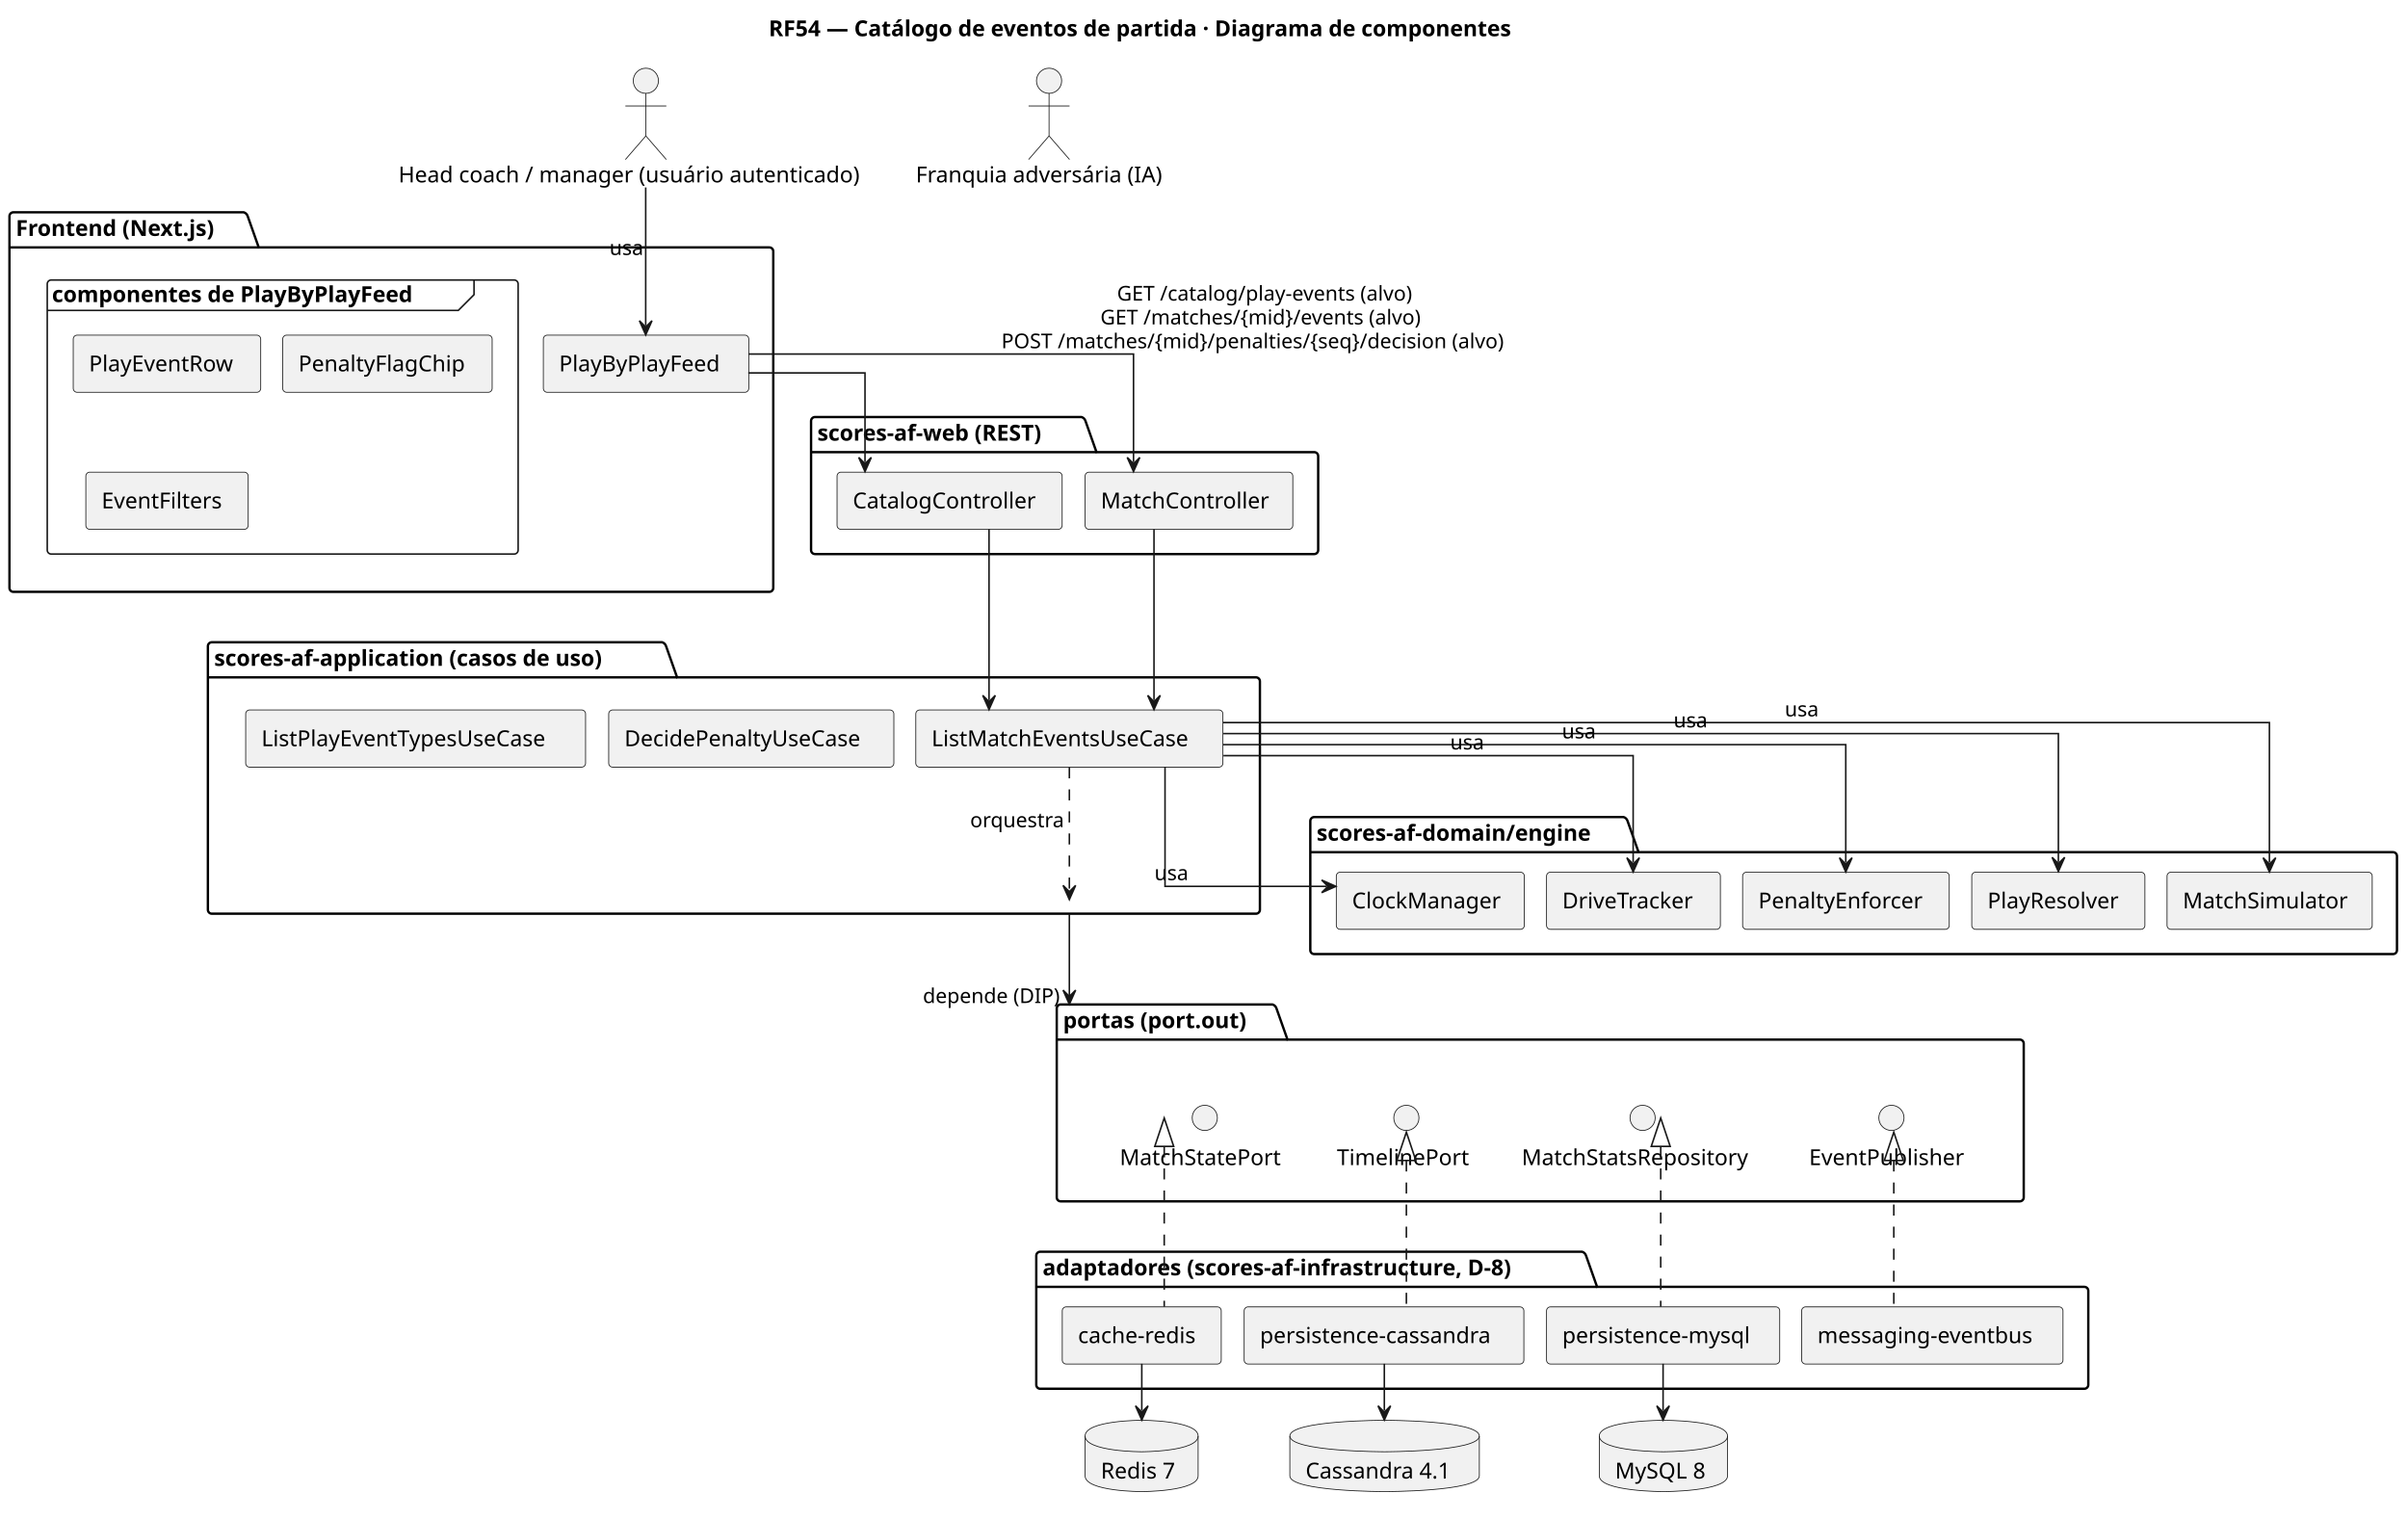
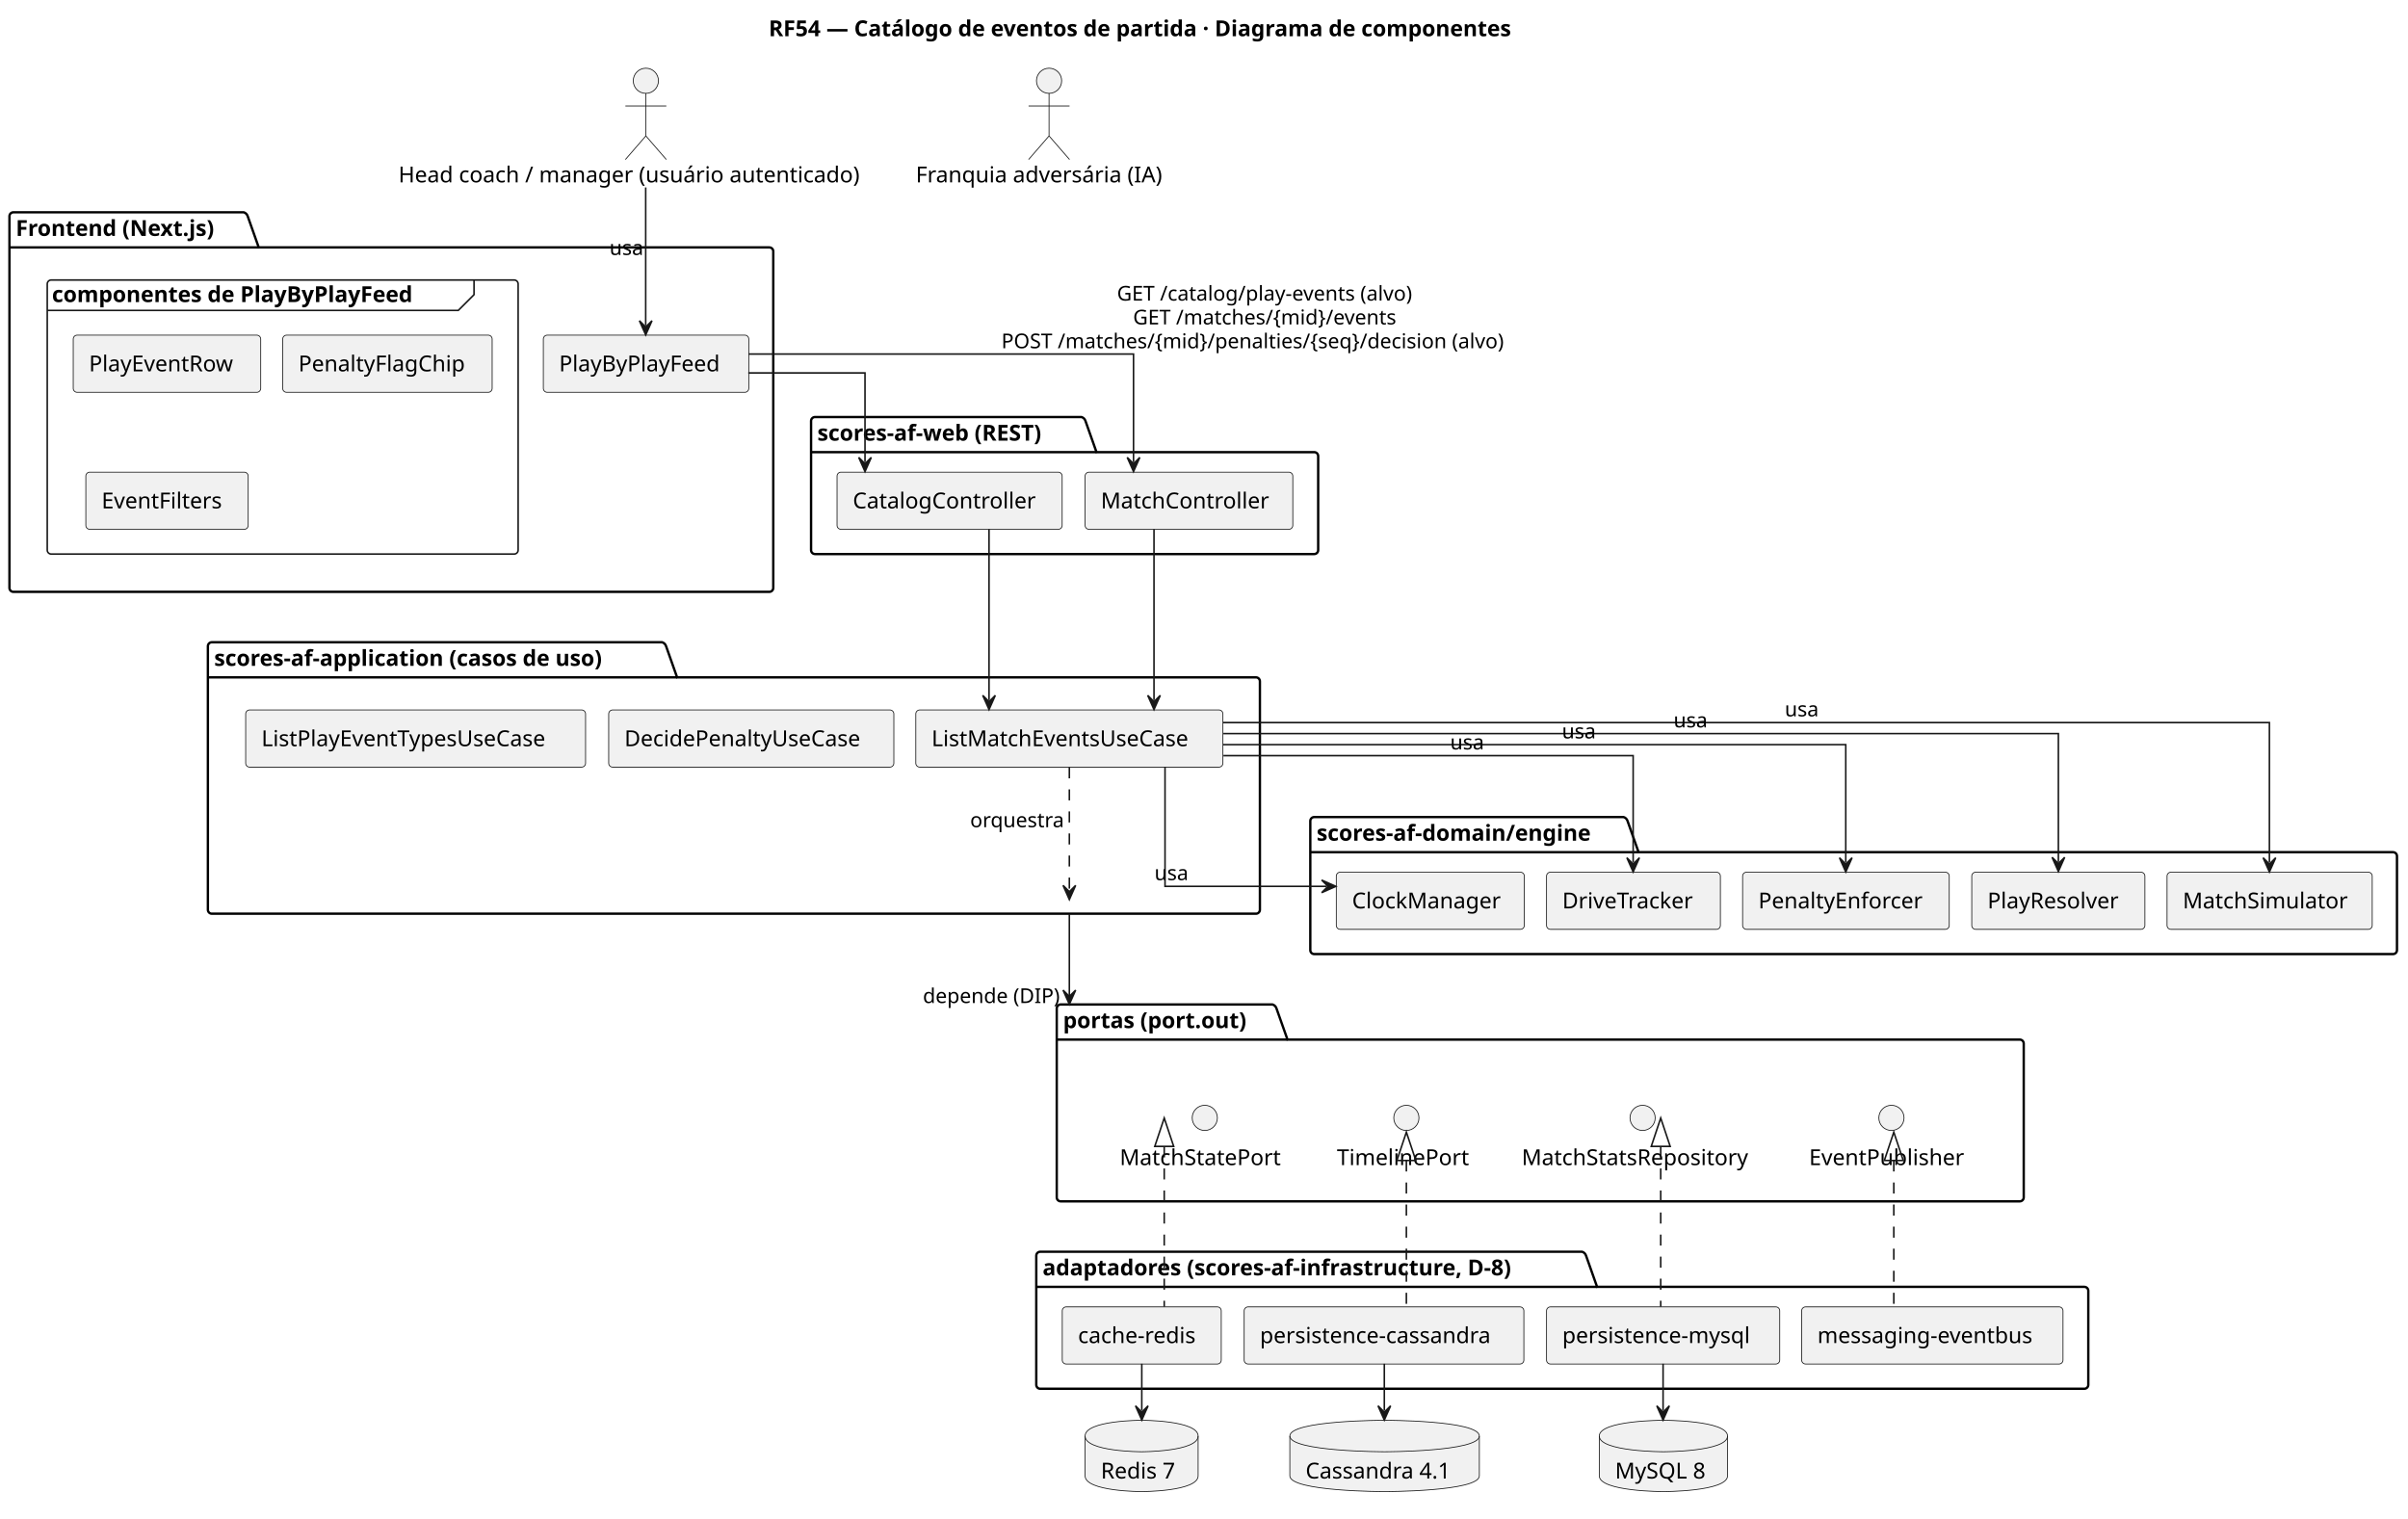
<svg xmlns="http://www.w3.org/2000/svg" contentStyleType="text/css" data-diagram-type="DESCRIPTION" height="964px" preserveAspectRatio="none" style="width:1529px;height:964px;background:#FFFFFF;" version="1.1" viewBox="0 0 1529 964" width="1529px" zoomAndPan="magnify">
  <defs />
  <g>
    <g class="title" data-source-line="1">
      <text fill="#000000" font-family="sans-serif" font-size="14" font-weight="bold" lengthAdjust="spacing" textLength="538.781" x="488.109" y="22.995">RF54 — Catálogo de eventos de partida · Diagrama de componentes</text>
    </g>
    <g class="cluster" data-entity="pkg_fe" data-source-line="8" data-uid="ent0004" id="cluster_pkg_fe">
      <path d="M8.5,134.797 L154.784,134.797 A3.75,3.75 0 0 1 157.284,137.297 L164.284,157.094 L488.5,157.094 A2.5,2.5 0 0 1 491,159.594 L491,373.297 A2.5,2.5 0 0 1 488.5,375.797 L8.5,375.797 A2.5,2.5 0 0 1 6,373.297 L6,137.297 A2.5,2.5 0 0 1 8.5,134.797" fill="none" style="stroke:#000000;stroke-width:1.5;" />
      <line style="stroke:#000000;stroke-width:1.5;" x1="6" x2="164.284" y1="157.094" y2="157.094" />
      <text fill="#000000" font-family="sans-serif" font-size="14" font-weight="bold" lengthAdjust="spacing" textLength="145.284" x="10" y="149.792">Frontend (Next.js)</text>
    </g>
    <g class="cluster" data-entity="pkg_fe_sub" data-source-line="10" data-uid="ent0006" id="cluster_pkg_fe_sub">
      <rect fill="none" height="174" rx="2.5" ry="2.5" style="stroke:#181818;stroke-width:1;" width="299" x="30" y="177.797" />
      <path d="M300.996,177.797 L300.996,187.094 L290.996,197.094 L30,197.094" fill="none" style="stroke:#181818;stroke-width:1;" />
      <text fill="#000000" font-family="sans-serif" font-size="14" font-weight="bold" lengthAdjust="spacing" textLength="260.996" x="33" y="191.792">componentes de PlayByPlayFeed</text>
    </g>
    <g class="cluster" data-entity="pkg_web" data-source-line="16" data-uid="ent0010" id="cluster_pkg_web">
      <path d="M517.5,264.797 L686.739,264.797 A3.75,3.75 0 0 1 689.239,267.297 L696.239,287.094 L834.5,287.094 A2.5,2.5 0 0 1 837,289.594 L837,349.297 A2.5,2.5 0 0 1 834.5,351.797 L517.5,351.797 A2.5,2.5 0 0 1 515,349.297 L515,267.297 A2.5,2.5 0 0 1 517.5,264.797" fill="none" style="stroke:#000000;stroke-width:1.5;" />
      <line style="stroke:#000000;stroke-width:1.5;" x1="515" x2="696.239" y1="287.094" y2="287.094" />
      <text fill="#000000" font-family="sans-serif" font-size="14" font-weight="bold" lengthAdjust="spacing" textLength="168.239" x="519" y="279.792">scores-af-web (REST)</text>
    </g>
    <g class="cluster" data-entity="pkg_app" data-source-line="20" data-uid="ent0013" id="cluster_pkg_app">
      <path d="M134.5,407.797 L420.435,407.797 A3.75,3.75 0 0 1 422.935,410.297 L429.935,430.094 L797.5,430.094 A2.5,2.5 0 0 1 800,432.594 L800,577.657 A2.5,2.5 0 0 1 797.5,580.157 L134.5,580.157 A2.5,2.5 0 0 1 132,577.657 L132,410.297 A2.5,2.5 0 0 1 134.5,407.797" fill="none" style="stroke:#000000;stroke-width:1.5;" />
      <line style="stroke:#000000;stroke-width:1.5;" x1="132" x2="429.935" y1="430.094" y2="430.094" />
      <text fill="#000000" font-family="sans-serif" font-size="14" font-weight="bold" lengthAdjust="spacing" textLength="284.935" x="136" y="422.792">scores-af-application (casos de uso)</text>
    </g>
    <g class="cluster" data-entity="pkg_eng" data-source-line="25" data-uid="ent0017" id="cluster_pkg_eng">
      <path d="M834.5,518.797 L1030.939,518.797 A3.75,3.75 0 0 1 1033.439,521.297 L1040.439,541.094 L1519.5,541.094 A2.5,2.5 0 0 1 1522,543.594 L1522,603.297 A2.5,2.5 0 0 1 1519.5,605.797 L834.5,605.797 A2.5,2.5 0 0 1 832,603.297 L832,521.297 A2.5,2.5 0 0 1 834.5,518.797" fill="none" style="stroke:#000000;stroke-width:1.5;" />
      <line style="stroke:#000000;stroke-width:1.5;" x1="832" x2="1040.439" y1="541.094" y2="541.094" />
      <text fill="#000000" font-family="sans-serif" font-size="14" font-weight="bold" lengthAdjust="spacing" textLength="195.44" x="836" y="533.792">scores-af-domain/engine</text>
    </g>
    <g class="cluster" data-entity="pkg_ports" data-source-line="32" data-uid="ent0023" id="cluster_pkg_ports">
      <path d="M673.5,637.797 L808.019,637.797 A3.75,3.75 0 0 1 810.519,640.297 L817.519,660.094 L1282.5,660.094 A2.5,2.5 0 0 1 1285,662.594 L1285,760.297 A2.5,2.5 0 0 1 1282.5,762.797 L673.5,762.797 A2.5,2.5 0 0 1 671,760.297 L671,640.297 A2.5,2.5 0 0 1 673.5,637.797" fill="none" style="stroke:#000000;stroke-width:1.5;" />
      <line style="stroke:#000000;stroke-width:1.5;" x1="671" x2="817.519" y1="660.094" y2="660.094" />
      <text fill="#000000" font-family="sans-serif" font-size="14" font-weight="bold" lengthAdjust="spacing" textLength="133.519" x="675" y="652.792">portas (port.out)</text>
    </g>
    <g class="cluster" data-entity="pkg_ad" data-source-line="38" data-uid="ent0028" id="cluster_pkg_ad">
      <path d="M660.5,794.797 L1004.589,794.797 A3.75,3.75 0 0 1 1007.089,797.297 L1014.089,817.094 L1323.5,817.094 A2.5,2.5 0 0 1 1326,819.594 L1326,879.297 A2.5,2.5 0 0 1 1323.5,881.797 L660.5,881.797 A2.5,2.5 0 0 1 658,879.297 L658,797.297 A2.5,2.5 0 0 1 660.5,794.797" fill="none" style="stroke:#000000;stroke-width:1.5;" />
      <line style="stroke:#000000;stroke-width:1.5;" x1="658" x2="1014.089" y1="817.094" y2="817.094" />
      <text fill="#000000" font-family="sans-serif" font-size="14" font-weight="bold" lengthAdjust="spacing" textLength="343.089" x="662" y="809.792">adaptadores (scores-af-infrastructure, D-8)</text>
    </g>
    <g class="entity" data-entity="c3" data-source-line="9" data-uid="ent0005" id="entity_c3">
      <rect fill="#F1F1F1" height="36.297" rx="2.5" ry="2.5" style="stroke:#181818;stroke-width:0.5;" width="130.448" x="345" y="212.797" />
      <text fill="#000000" font-family="sans-serif" font-size="14" lengthAdjust="spacing" textLength="110.448" x="355" y="235.792">PlayByPlayFeed</text>
    </g>
    <g class="entity" data-entity="c4" data-source-line="11" data-uid="ent0007" id="entity_c4">
      <rect fill="#F1F1F1" height="36.297" rx="2.5" ry="2.5" style="stroke:#181818;stroke-width:0.5;" width="119.046" x="46.5" y="212.797" />
      <text fill="#000000" font-family="sans-serif" font-size="14" lengthAdjust="spacing" textLength="99.046" x="56.5" y="235.792">PlayEventRow</text>
    </g>
    <g class="entity" data-entity="c5" data-source-line="12" data-uid="ent0008" id="entity_c5">
      <rect fill="#F1F1F1" height="36.297" rx="2.5" ry="2.5" style="stroke:#181818;stroke-width:0.5;" width="133.005" x="179.5" y="212.797" />
      <text fill="#000000" font-family="sans-serif" font-size="14" lengthAdjust="spacing" textLength="113.005" x="189.5" y="235.792">PenaltyFlagChip</text>
    </g>
    <g class="entity" data-entity="c6" data-source-line="13" data-uid="ent0009" id="entity_c6">
      <rect fill="#F1F1F1" height="36.297" rx="2.5" ry="2.5" style="stroke:#181818;stroke-width:0.5;" width="103.091" x="54.5" y="299.797" />
      <text fill="#000000" font-family="sans-serif" font-size="14" lengthAdjust="spacing" textLength="83.091" x="64.5" y="322.792">EventFilters</text>
    </g>
    <g class="entity" data-entity="c7" data-source-line="17" data-uid="ent0011" id="entity_c7">
      <rect fill="#F1F1F1" height="36.297" rx="2.5" ry="2.5" style="stroke:#181818;stroke-width:0.5;" width="131.891" x="689" y="299.797" />
      <text fill="#000000" font-family="sans-serif" font-size="14" lengthAdjust="spacing" textLength="111.891" x="699" y="322.792">MatchController</text>
    </g>
    <g class="entity" data-entity="c8" data-source-line="18" data-uid="ent0012" id="entity_c8">
      <rect fill="#F1F1F1" height="36.297" rx="2.5" ry="2.5" style="stroke:#181818;stroke-width:0.5;" width="142.938" x="531.5" y="299.797" />
      <text fill="#000000" font-family="sans-serif" font-size="14" lengthAdjust="spacing" textLength="122.938" x="541.5" y="322.792">CatalogController</text>
    </g>
    <g class="entity" data-entity="c9" data-source-line="21" data-uid="ent0014" id="entity_c9">
      <rect fill="#F1F1F1" height="36.297" rx="2.5" ry="2.5" style="stroke:#181818;stroke-width:0.5;" width="195.007" x="581.5" y="450.797" />
      <text fill="#000000" font-family="sans-serif" font-size="14" lengthAdjust="spacing" textLength="175.007" x="591.5" y="473.792">ListMatchEventsUseCase</text>
    </g>
    <g class="entity" data-entity="c10" data-source-line="22" data-uid="ent0015" id="entity_c10">
      <rect fill="#F1F1F1" height="36.297" rx="2.5" ry="2.5" style="stroke:#181818;stroke-width:0.5;" width="181.068" x="386.5" y="450.797" />
      <text fill="#000000" font-family="sans-serif" font-size="14" lengthAdjust="spacing" textLength="161.068" x="396.5" y="473.792">DecidePenaltyUseCase</text>
    </g>
    <g class="entity" data-entity="c11" data-source-line="23" data-uid="ent0016" id="entity_c11">
      <rect fill="#F1F1F1" height="36.297" rx="2.5" ry="2.5" style="stroke:#181818;stroke-width:0.5;" width="215.822" x="156" y="450.797" />
      <text fill="#000000" font-family="sans-serif" font-size="14" lengthAdjust="spacing" textLength="195.822" x="166" y="473.792">ListPlayEventTypesUseCase</text>
    </g>
    <g class="entity" data-entity="c12" data-source-line="26" data-uid="ent0018" id="entity_c12">
      <rect fill="#F1F1F1" height="36.297" rx="2.5" ry="2.5" style="stroke:#181818;stroke-width:0.5;" width="130.284" x="1376" y="553.797" />
      <text fill="#000000" font-family="sans-serif" font-size="14" lengthAdjust="spacing" textLength="110.284" x="1386" y="576.792">MatchSimulator</text>
    </g>
    <g class="entity" data-entity="c13" data-source-line="27" data-uid="ent0019" id="entity_c13">
      <rect fill="#F1F1F1" height="36.297" rx="2.5" ry="2.5" style="stroke:#181818;stroke-width:0.5;" width="109.94" x="1252" y="553.797" />
      <text fill="#000000" font-family="sans-serif" font-size="14" lengthAdjust="spacing" textLength="89.94" x="1262" y="576.792">PlayResolver</text>
    </g>
    <g class="entity" data-entity="c14" data-source-line="28" data-uid="ent0020" id="entity_c14">
      <rect fill="#F1F1F1" height="36.297" rx="2.5" ry="2.5" style="stroke:#181818;stroke-width:0.5;" width="131.207" x="1106.5" y="553.797" />
      <text fill="#000000" font-family="sans-serif" font-size="14" lengthAdjust="spacing" textLength="111.207" x="1116.5" y="576.792">PenaltyEnforcer</text>
    </g>
    <g class="entity" data-entity="c15" data-source-line="29" data-uid="ent0021" id="entity_c15">
      <rect fill="#F1F1F1" height="36.297" rx="2.5" ry="2.5" style="stroke:#181818;stroke-width:0.5;" width="110.385" x="982" y="553.797" />
      <text fill="#000000" font-family="sans-serif" font-size="14" lengthAdjust="spacing" textLength="90.385" x="992" y="576.792">DriveTracker</text>
    </g>
    <g class="entity" data-entity="c16" data-source-line="30" data-uid="ent0022" id="entity_c16">
      <rect fill="#F1F1F1" height="36.297" rx="2.5" ry="2.5" style="stroke:#181818;stroke-width:0.5;" width="119.401" x="848.5" y="553.797" />
      <text fill="#000000" font-family="sans-serif" font-size="14" lengthAdjust="spacing" textLength="99.401" x="858.5" y="576.792">ClockManager</text>
    </g>
    <g class="entity" data-entity="c17" data-source-line="33" data-uid="ent0024" id="entity_c17">
      <ellipse cx="765" cy="709.797" fill="#F1F1F1" rx="8" ry="8" style="stroke:#181818;stroke-width:0.5;" />
      <text fill="#000000" font-family="sans-serif" font-size="14" lengthAdjust="spacing" textLength="108.028" x="710.986" y="739.792">MatchStatePort</text>
    </g>
    <g class="entity" data-entity="c18" data-source-line="34" data-uid="ent0025" id="entity_c18">
      <ellipse cx="893" cy="709.797" fill="#F1F1F1" rx="8" ry="8" style="stroke:#181818;stroke-width:0.5;" />
      <text fill="#000000" font-family="sans-serif" font-size="14" lengthAdjust="spacing" textLength="88.211" x="848.894" y="739.792">TimelinePort</text>
    </g>
    <g class="entity" data-entity="c19" data-source-line="35" data-uid="ent0026" id="entity_c19">
      <ellipse cx="1043" cy="709.797" fill="#F1F1F1" rx="8" ry="8" style="stroke:#181818;stroke-width:0.5;" />
      <text fill="#000000" font-family="sans-serif" font-size="14" lengthAdjust="spacing" textLength="153.528" x="966.236" y="739.792">MatchStatsRepository</text>
    </g>
    <g class="entity" data-entity="c20" data-source-line="36" data-uid="ent0027" id="entity_c20">
      <ellipse cx="1201" cy="709.797" fill="#F1F1F1" rx="8" ry="8" style="stroke:#181818;stroke-width:0.5;" />
      <text fill="#000000" font-family="sans-serif" font-size="14" lengthAdjust="spacing" textLength="104.624" x="1148.688" y="739.792">EventPublisher</text>
    </g>
    <g class="entity" data-entity="c21" data-source-line="39" data-uid="ent0029" id="entity_c21">
      <rect fill="#F1F1F1" height="36.297" rx="2.5" ry="2.5" style="stroke:#181818;stroke-width:0.5;" width="100.951" x="674.5" y="829.797" />
      <text fill="#000000" font-family="sans-serif" font-size="14" lengthAdjust="spacing" textLength="80.951" x="684.5" y="852.792">cache-redis</text>
    </g>
    <g class="entity" data-entity="c22" data-source-line="40" data-uid="ent0030" id="entity_c22">
      <rect fill="#F1F1F1" height="36.297" rx="2.5" ry="2.5" style="stroke:#181818;stroke-width:0.5;" width="177.609" x="790" y="829.797" />
      <text fill="#000000" font-family="sans-serif" font-size="14" lengthAdjust="spacing" textLength="157.609" x="800" y="852.792">persistence-cassandra</text>
    </g>
    <g class="entity" data-entity="c23" data-source-line="41" data-uid="ent0031" id="entity_c23">
      <rect fill="#F1F1F1" height="36.297" rx="2.5" ry="2.5" style="stroke:#181818;stroke-width:0.5;" width="148.065" x="982" y="829.797" />
      <text fill="#000000" font-family="sans-serif" font-size="14" lengthAdjust="spacing" textLength="128.065" x="992" y="852.792">persistence-mysql</text>
    </g>
    <g class="entity" data-entity="c24" data-source-line="42" data-uid="ent0032" id="entity_c24">
      <rect fill="#F1F1F1" height="36.297" rx="2.5" ry="2.5" style="stroke:#181818;stroke-width:0.5;" width="165.934" x="1144" y="829.797" />
      <text fill="#000000" font-family="sans-serif" font-size="14" lengthAdjust="spacing" textLength="145.934" x="1154" y="852.792">messaging-eventbus</text>
    </g>
    <g class="entity" data-entity="c1" data-source-line="6" data-uid="ent0002" id="entity_c1">
      <ellipse cx="410.1" cy="51.297" fill="#F1F1F1" rx="8" ry="8" style="stroke:#181818;stroke-width:0.5;" />
      <path d="M410.1,59.297 L410.1,86.297 M397.1,67.297 L423.1,67.297 M410.1,86.297 L397.1,101.297 M410.1,86.297 L423.1,101.297" fill="none" style="stroke:#181818;stroke-width:0.5;" />
      <text fill="#000000" font-family="sans-serif" font-size="14" lengthAdjust="spacing" textLength="314.2" x="253" y="115.792">Head coach / manager (usuário autenticado)</text>
    </g>
    <g class="entity" data-entity="c2" data-source-line="7" data-uid="ent0003" id="entity_c2">
      <ellipse cx="666.119" cy="51.297" fill="#F1F1F1" rx="8" ry="8" style="stroke:#181818;stroke-width:0.5;" />
      <path d="M666.119,59.297 L666.119,86.297 M653.119,67.297 L679.119,67.297 M666.119,86.297 L653.119,101.297 M666.119,86.297 L679.119,101.297" fill="none" style="stroke:#181818;stroke-width:0.5;" />
      <text fill="#000000" font-family="sans-serif" font-size="14" lengthAdjust="spacing" textLength="169.237" x="581.5" y="115.792">Franquia adversária (IA)</text>
    </g>
    <g class="entity" data-entity="s1" data-source-line="44" data-uid="ent0033" id="entity_s1">
      <path d="M689,911.797 C689,901.797 724.884,901.797 724.884,901.797 C724.884,901.797 760.769,901.797 760.769,911.797 L760.769,937.094 C760.769,947.094 724.884,947.094 724.884,947.094 C724.884,947.094 689,947.094 689,937.094 L689,911.797" fill="#F1F1F1" style="stroke:#181818;stroke-width:0.5;" />
      <path d="M689,911.797 C689,921.797 724.884,921.797 724.884,921.797 C724.884,921.797 760.769,921.797 760.769,911.797" fill="none" style="stroke:#181818;stroke-width:0.5;" />
      <text fill="#000000" font-family="sans-serif" font-size="14" lengthAdjust="spacing" textLength="51.769" x="699" y="938.792">Redis 7</text>
    </g>
    <g class="entity" data-entity="s2" data-source-line="45" data-uid="ent0034" id="entity_s2">
      <path d="M819,911.797 C819,901.797 879.165,901.797 879.165,901.797 C879.165,901.797 939.331,901.797 939.331,911.797 L939.331,937.094 C939.331,947.094 879.165,947.094 879.165,947.094 C879.165,947.094 819,947.094 819,937.094 L819,911.797" fill="#F1F1F1" style="stroke:#181818;stroke-width:0.5;" />
      <path d="M819,911.797 C819,921.797 879.165,921.797 879.165,921.797 C879.165,921.797 939.331,921.797 939.331,911.797" fill="none" style="stroke:#181818;stroke-width:0.5;" />
      <text fill="#000000" font-family="sans-serif" font-size="14" lengthAdjust="spacing" textLength="100.331" x="829" y="938.792">Cassandra 4.1</text>
    </g>
    <g class="entity" data-entity="s3" data-source-line="46" data-uid="ent0035" id="entity_s3">
      <path d="M1015.5,911.797 C1015.5,901.797 1056.214,901.797 1056.214,901.797 C1056.214,901.797 1096.928,901.797 1096.928,911.797 L1096.928,937.094 C1096.928,947.094 1056.214,947.094 1056.214,947.094 C1056.214,947.094 1015.5,947.094 1015.5,937.094 L1015.5,911.797" fill="#F1F1F1" style="stroke:#181818;stroke-width:0.5;" />
      <path d="M1015.5,911.797 C1015.5,921.797 1056.214,921.797 1056.214,921.797 C1056.214,921.797 1096.928,921.797 1096.928,911.797" fill="none" style="stroke:#181818;stroke-width:0.5;" />
      <text fill="#000000" font-family="sans-serif" font-size="14" lengthAdjust="spacing" textLength="61.428" x="1025.5" y="938.792">MySQL 8</text>
    </g>
    <g class="link" data-entity-1="c1" data-entity-2="c3" data-source-line="47" data-uid="lnk36" id="link_c1_c3">
      <path d="M410,119.037 C410,149.067 410,183.547 410,206.637" fill="none" id="c1-to-c3" style="stroke:#181818;stroke-width:1;" />
      <polygon fill="#181818" points="410,212.637,414,203.637,410,207.637,406,203.637,410,212.637" style="stroke:#181818;stroke-width:1;" />
      <text fill="#000000" font-family="sans-serif" font-size="13" lengthAdjust="spacing" textLength="22.979" x="387" y="161.904">usa</text>
    </g>
    <g class="link" data-entity-1="c3" data-entity-2="c7" data-source-line="48" data-uid="lnk37" id="link_c3_c7">
      <path d="M475.31,224.797 C566.19,224.797 719.75,224.797 719.75,224.797 C719.75,224.797 719.75,266.317 719.75,293.427" fill="none" id="c3-to-c7" style="stroke:#181818;stroke-width:1;" />
      <polygon fill="#181818" points="719.75,299.427,723.75,290.427,719.75,294.427,715.75,290.427,719.75,299.427" style="stroke:#181818;stroke-width:1;" />
      <text fill="#000000" font-family="sans-serif" font-size="13" lengthAdjust="spacing" textLength="204.629" x="709.251" y="190.864">GET /catalog/play-events (alvo)</text>
-       <text fill="#000000" font-family="sans-serif" font-size="13" lengthAdjust="spacing" textLength="225.754" x="698.688" y="205.997">GET /matches/{mid}/events (alvo)</text>
+       <text fill="#000000" font-family="sans-serif" font-size="13" lengthAdjust="spacing" textLength="184.253" x="719.439" y="205.997">GET /matches/{mid}/events</text>
      <text fill="#000000" font-family="sans-serif" font-size="13" lengthAdjust="spacing" textLength="351.451" x="635.84" y="221.129">POST /matches/{mid}/penalties/{seq}/decision (alvo)</text>
    </g>
    <g class="link" data-entity-1="c3" data-entity-2="c8" data-source-line="49" data-uid="lnk38" id="link_c3_c8">
      <path d="M475.14,236.797 C511.38,236.797 549.25,236.797 549.25,236.797 C549.25,236.797 549.25,269.517 549.25,293.417" fill="none" id="c3-to-c8" style="stroke:#181818;stroke-width:1;" />
      <polygon fill="#181818" points="549.25,299.417,553.25,290.417,549.25,294.417,545.25,290.417,549.25,299.417" style="stroke:#181818;stroke-width:1;" />
    </g>
    <g class="link" data-entity-1="c7" data-entity-2="c9" data-source-line="50" data-uid="lnk39" id="link_c7_c9">
      <path d="M732.75,336.007 C732.75,365.037 732.75,415.457 732.75,444.517" fill="none" id="c7-to-c9" style="stroke:#181818;stroke-width:1;" />
      <polygon fill="#181818" points="732.75,450.517,736.75,441.517,732.75,445.517,728.75,441.517,732.75,450.517" style="stroke:#181818;stroke-width:1;" />
    </g>
    <g class="link" data-entity-1="c8" data-entity-2="c9" data-source-line="51" data-uid="lnk40" id="link_c8_c9">
      <path d="M628,336.007 C628,365.037 628,415.457 628,444.517" fill="none" id="c8-to-c9" style="stroke:#181818;stroke-width:1;" />
      <polygon fill="#181818" points="628,450.517,632,441.517,628,445.517,624,441.517,628,450.517" style="stroke:#181818;stroke-width:1;" />
    </g>
    <g class="link" data-entity-1="c9" data-entity-2="pkg_app" data-source-line="52" data-uid="lnk41" id="link_c9_pkg_app">
      <path d="M679,487.207 C679,514.987 679,559.027 679,565.177" fill="none" id="c9-to-pkg_app" style="stroke:#181818;stroke-width:1;stroke-dasharray:7,7;" />
      <polygon fill="#181818" points="679,571.177,683,562.177,679,566.177,675,562.177,679,571.177" style="stroke:#181818;stroke-width:1;" />
      <text fill="#000000" font-family="sans-serif" font-size="13" lengthAdjust="spacing" textLength="62.969" x="616" y="525.254">orquestra</text>
    </g>
    <g class="link" data-entity-1="c9" data-entity-2="c12" data-source-line="53" data-uid="lnk42" id="link_c9_c12">
      <path d="M776.67,458.797 C982.29,458.797 1441,458.797 1441,458.797 C1441,458.797 1441,515.697 1441,547.637" fill="none" id="c9-to-c12" style="stroke:#181818;stroke-width:1;" />
      <polygon fill="#181818" points="1441,553.637,1445,544.637,1441,548.637,1437,544.637,1441,553.637" style="stroke:#181818;stroke-width:1;" />
      <text fill="#000000" font-family="sans-serif" font-size="13" lengthAdjust="spacing" textLength="22.979" x="1133.26" y="454.864">usa</text>
    </g>
    <g class="link" data-entity-1="c9" data-entity-2="c13" data-source-line="54" data-uid="lnk43" id="link_c9_c13">
      <path d="M776.78,465.797 C953.29,465.797 1307,465.797 1307,465.797 C1307,465.797 1307,516.967 1307,547.337" fill="none" id="c9-to-c13" style="stroke:#181818;stroke-width:1;" />
      <polygon fill="#181818" points="1307,553.337,1311,544.337,1307,548.337,1303,544.337,1307,553.337" style="stroke:#181818;stroke-width:1;" />
      <text fill="#000000" font-family="sans-serif" font-size="13" lengthAdjust="spacing" textLength="22.979" x="1062.66" y="461.864">usa</text>
    </g>
    <g class="link" data-entity-1="c9" data-entity-2="c14" data-source-line="55" data-uid="lnk44" id="link_c9_c14">
      <path d="M776.7,472.797 C920.42,472.797 1172,472.797 1172,472.797 C1172,472.797 1172,519.057 1172,547.637" fill="none" id="c9-to-c14" style="stroke:#181818;stroke-width:1;" />
      <polygon fill="#181818" points="1172,553.637,1176,544.637,1172,548.637,1168,544.637,1172,553.637" style="stroke:#181818;stroke-width:1;" />
      <text fill="#000000" font-family="sans-serif" font-size="13" lengthAdjust="spacing" textLength="22.979" x="991.77" y="468.864">usa</text>
    </g>
    <g class="link" data-entity-1="c9" data-entity-2="c15" data-source-line="56" data-uid="lnk45" id="link_c9_c15">
      <path d="M776.83,479.797 C882.82,479.797 1037,479.797 1037,479.797 C1037,479.797 1037,520.807 1037,547.617" fill="none" id="c9-to-c15" style="stroke:#181818;stroke-width:1;" />
      <polygon fill="#181818" points="1037,553.617,1041,544.617,1037,548.617,1033,544.617,1037,553.617" style="stroke:#181818;stroke-width:1;" />
      <text fill="#000000" font-family="sans-serif" font-size="13" lengthAdjust="spacing" textLength="22.979" x="920.82" y="475.864">usa</text>
    </g>
    <g class="link" data-entity-1="c9" data-entity-2="c16" data-source-line="57" data-uid="lnk46" id="link_c9_c16">
      <path d="M739.75,486.917 C739.75,514.237 739.75,562.797 739.75,562.797 C739.75,562.797 793.85,562.797 842.21,562.797" fill="none" id="c9-to-c16" style="stroke:#181818;stroke-width:1;" />
      <polygon fill="#181818" points="848.21,562.797,839.21,558.797,843.21,562.797,839.21,566.797,848.21,562.797" style="stroke:#181818;stroke-width:1;" />
      <text fill="#000000" font-family="sans-serif" font-size="13" lengthAdjust="spacing" textLength="22.979" x="733.04" y="558.864">usa</text>
    </g>
    <g class="link" data-entity-1="pkg_app" data-entity-2="pkg_ports" data-source-line="58" data-uid="lnk47" id="link_pkg_app_pkg_ports">
      <path d="M679,580.42 C679,580.551 679,580.683 679,580.816 C679,581.082 679,581.353 679,581.63 C679,582.182 679,582.755 679,583.347 C679,584.531 679,585.791 679,587.12 C679,589.78 679,592.717 679,595.876 C679,602.196 679,609.404 679,617.056 C679,620.882 679,624.819 679,628.811 C679,630.808 679,632.817 679,634.834 C679,635.338 679,635.843 679,636.348 C679,636.6 679,636.853 679,637.106 C679,637.232 679,637.358 679,637.485 C679,637.548 679,631.611 679,631.674" fill="none" id="pkg_app-to-pkg_ports" style="stroke:#181818;stroke-width:1;" />
      <polygon fill="#181818" points="679,637.674,683,628.674,679,632.674,675,628.674,679,637.674" style="stroke:#181818;stroke-width:1;" />
      <text fill="#000000" font-family="sans-serif" font-size="13" lengthAdjust="spacing" textLength="92.949" x="586" y="636.874">depende (DIP)</text>
    </g>
    <g class="link" data-entity-1="c17" data-entity-2="c21" data-source-line="59" data-uid="lnk49" id="link_c17_c21">
      <path d="M739.25,727.897 C739.25,731.117 739.25,793.037 739.25,829.707" fill="none" id="c17-backto-c21" style="stroke:#181818;stroke-width:1;stroke-dasharray:7,7;" />
      <polygon fill="none" points="739.25,709.897,733.25,727.897,745.25,727.897,739.25,709.897" style="stroke:#181818;stroke-width:1;" />
    </g>
    <g class="link" data-entity-1="c18" data-entity-2="c22" data-source-line="60" data-uid="lnk51" id="link_c18_c22">
      <path d="M893,736.847 C893,759.277 893,799.747 893,829.627" fill="none" id="c18-backto-c22" style="stroke:#181818;stroke-width:1;stroke-dasharray:7,7;" />
      <polygon fill="none" points="893,718.847,887,736.847,899,736.847,893,718.847" style="stroke:#181818;stroke-width:1;" />
    </g>
    <g class="link" data-entity-1="c19" data-entity-2="c23" data-source-line="61" data-uid="lnk53" id="link_c19_c23">
      <path d="M1054.5,727.897 C1054.5,731.117 1054.5,793.037 1054.5,829.707" fill="none" id="c19-backto-c23" style="stroke:#181818;stroke-width:1;stroke-dasharray:7,7;" />
      <polygon fill="none" points="1054.5,709.897,1048.5,727.897,1060.5,727.897,1054.5,709.897" style="stroke:#181818;stroke-width:1;" />
    </g>
    <g class="link" data-entity-1="c20" data-entity-2="c24" data-source-line="62" data-uid="lnk55" id="link_c20_c24">
      <path d="M1202.5,736.847 C1202.5,759.277 1202.5,799.747 1202.5,829.627" fill="none" id="c20-backto-c24" style="stroke:#181818;stroke-width:1;stroke-dasharray:7,7;" />
      <polygon fill="none" points="1202.5,718.847,1196.5,736.847,1208.5,736.847,1202.5,718.847" style="stroke:#181818;stroke-width:1;" />
    </g>
    <g class="link" data-entity-1="c21" data-entity-2="s1" data-source-line="63" data-uid="lnk56" id="link_c21_s1">
      <path d="M725,865.927 C725,876.617 725,884.247 725,895.637" fill="none" id="c21-to-s1" style="stroke:#181818;stroke-width:1;" />
      <polygon fill="#181818" points="725,901.637,729,892.637,725,896.637,721,892.637,725,901.637" style="stroke:#181818;stroke-width:1;" />
    </g>
    <g class="link" data-entity-1="c22" data-entity-2="s2" data-source-line="64" data-uid="lnk57" id="link_c22_s2">
      <path d="M879,865.927 C879,876.617 879,884.247 879,895.637" fill="none" id="c22-to-s2" style="stroke:#181818;stroke-width:1;" />
      <polygon fill="#181818" points="879,901.637,883,892.637,879,896.637,875,892.637,879,901.637" style="stroke:#181818;stroke-width:1;" />
    </g>
    <g class="link" data-entity-1="c23" data-entity-2="s3" data-source-line="65" data-uid="lnk58" id="link_c23_s3">
      <path d="M1056,865.927 C1056,876.617 1056,884.247 1056,895.637" fill="none" id="c23-to-s3" style="stroke:#181818;stroke-width:1;" />
      <polygon fill="#181818" points="1056,901.637,1060,892.637,1056,896.637,1052,892.637,1056,901.637" style="stroke:#181818;stroke-width:1;" />
    </g>
  </g>
</svg>
